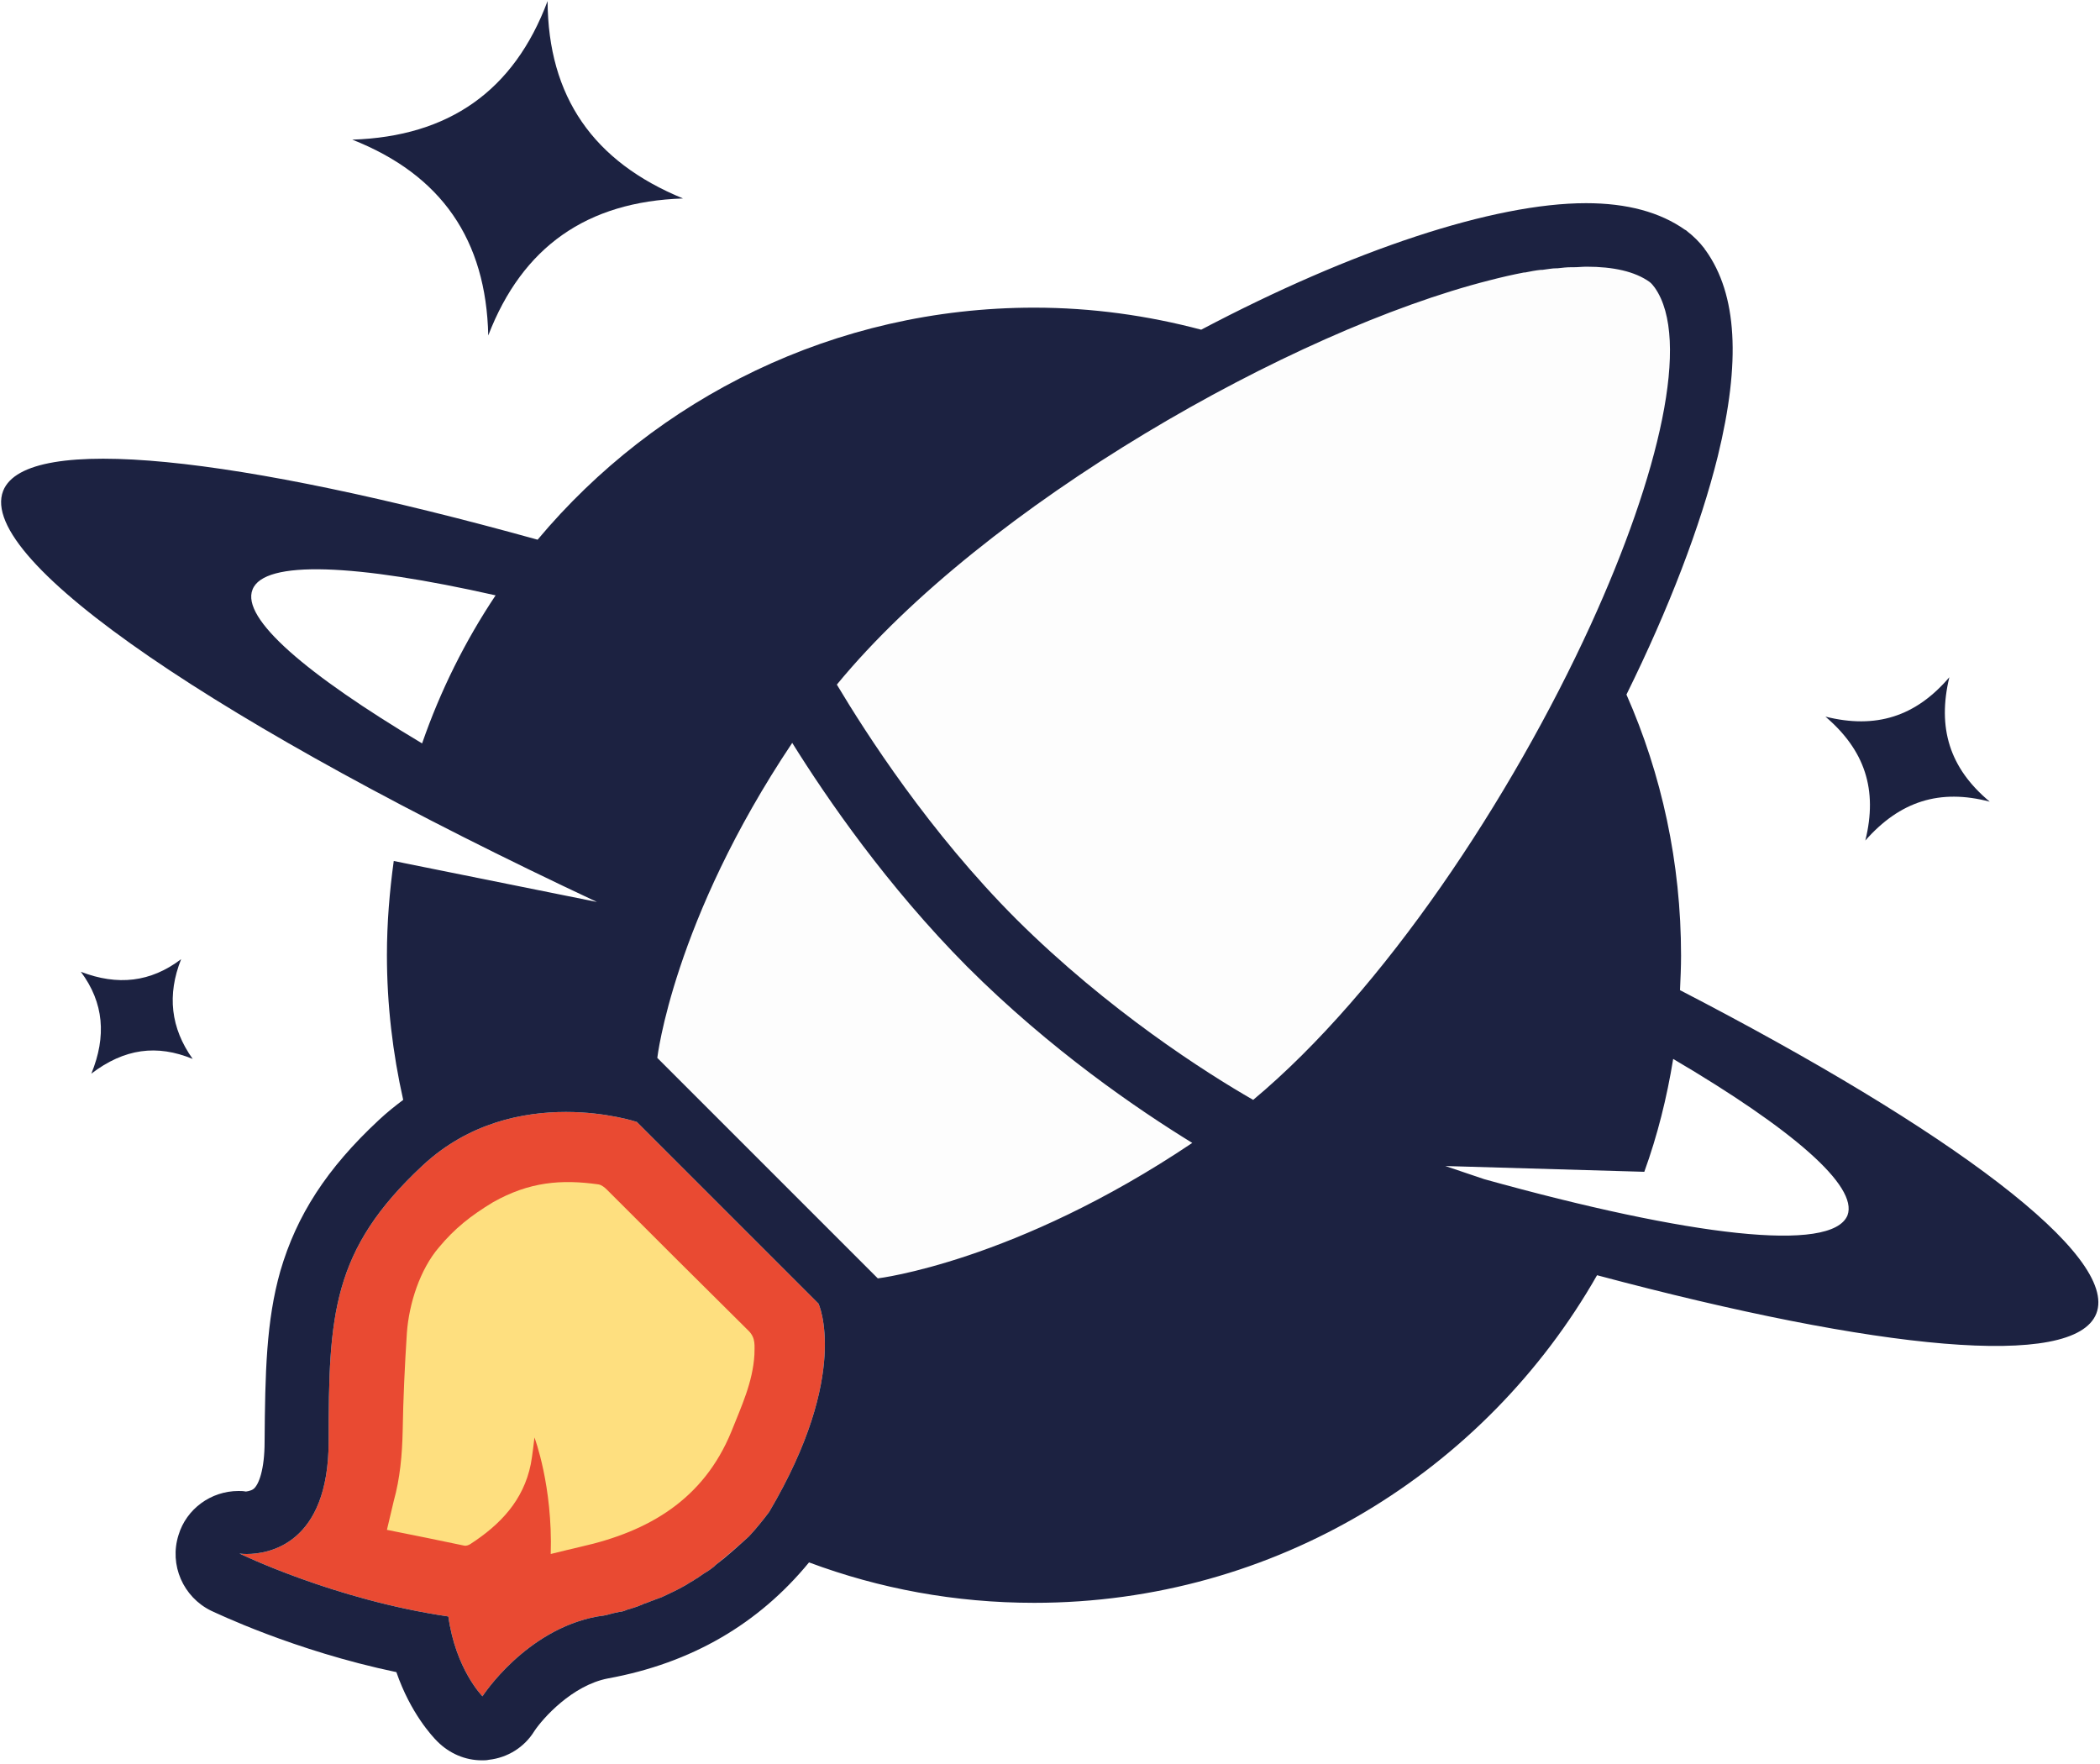
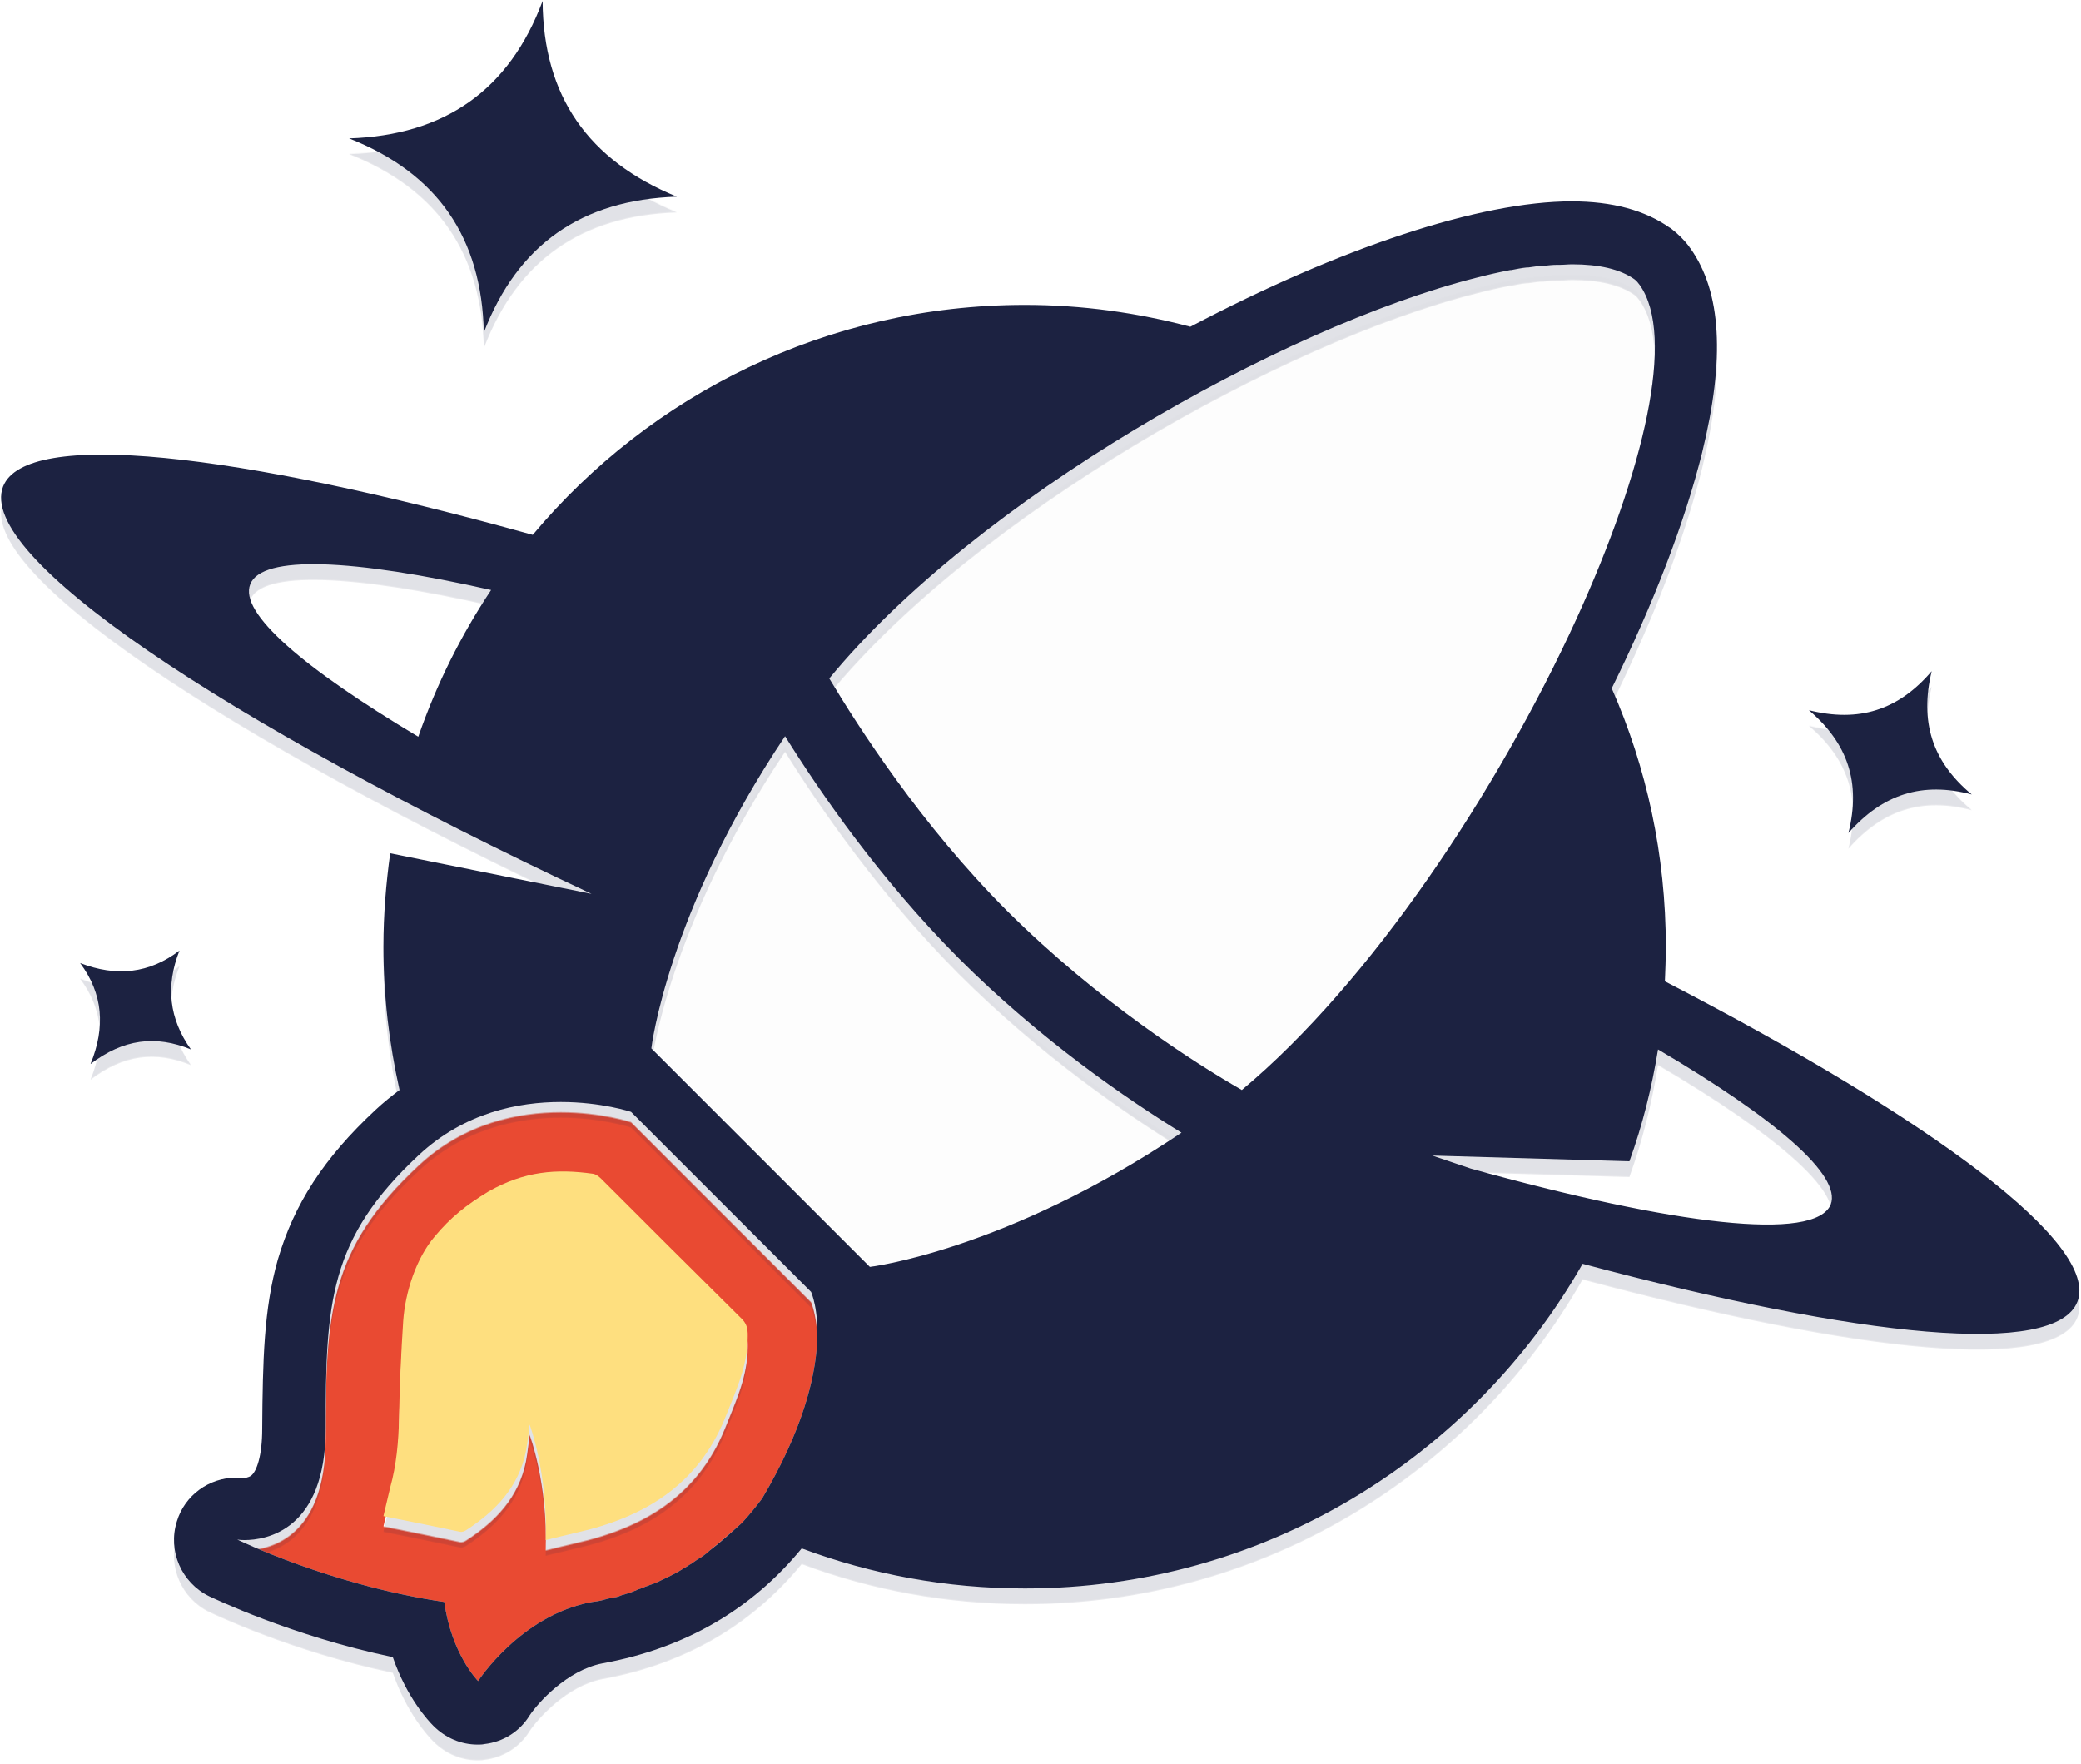
- <svg xmlns="http://www.w3.org/2000/svg" viewBox="0 0 400 336" version="1.1">
-   <defs />
+ <svg xmlns="http://www.w3.org/2000/svg" xmlns:xlink="http://www.w3.org/1999/xlink" width="400px" height="339px" viewBox="0 0 400 339" version="1.1">
+   <defs>
+     <path d="M104.3,0.2 C104.4,18.4 113,30.8 130.1,37.8 C111.8,38.4 99.5,47 93,63.9 C92.6,45.7 84.1,33.3 67.1,26.6 C85.5,26 97.9,17.3 104.3,0.2 L104.3,0.2 Z M347.7,136.5 C357.3,138.9 364.9,136.5 371.3,129 C369,138.6 371.3,146.3 379,152.7 C369.5,150.2 361.9,152.6 355.3,160.1 C357.7,150.4 355.2,142.9 347.7,136.5 L347.7,136.5 Z M34.5,182.7 C31.8,189.5 32.5,195.8 36.7,201.7 C29.9,198.9 23.7,199.7 17.4,204.5 C20.3,197.4 19.8,191 15.4,185.1 C22.4,187.8 28.7,187.1 34.5,182.7 L34.5,182.7 Z" id="path-1" />
+     <filter x="-0.4%" y="-0.7%" width="100.8%" height="103.9%" filterUnits="objectBoundingBox" id="filter-2">
+       <feOffset dx="0" dy="2" in="SourceAlpha" result="shadowOffsetOuter1" />
+       <feColorMatrix values="0 0 0 0 1   0 0 0 0 1   0 0 0 0 1  0 0 0 1 0" type="matrix" in="shadowOffsetOuter1" result="shadowMatrixOuter1" />
+       <feOffset dx="0" dy="3" in="SourceAlpha" result="shadowOffsetOuter2" />
+       <feColorMatrix values="0 0 0 0 0.102   0 0 0 0 0.122   0 0 0 0 0.267  0 0 0 0.13 0" type="matrix" in="shadowOffsetOuter2" result="shadowMatrixOuter2" />
+       <feMerge>
+         <feMergeNode in="shadowMatrixOuter1" />
+         <feMergeNode in="shadowMatrixOuter2" />
+       </feMerge>
+     </filter>
+     <path d="M136.3,298.1 L136,298.4 C135.6,298.7 135.1,299.1 134.6,299.4 C134.4,299.5 134.3,299.6 134.1,299.7 C133.7,300 133.2,300.3 132.8,300.6 C132.6,300.7 132.4,300.8 132.3,300.9 C131.9,301.2 131.4,301.4 131,301.7 C130.8,301.8 130.7,301.9 130.5,302 C129.1,302.8 127.6,303.5 126.1,304.2 C125.8,304.3 125.6,304.4 125.3,304.5 C124.9,304.6 124.6,304.8 124.2,304.9 C123.9,305 123.5,305.2 123.2,305.3 C122.9,305.4 122.5,305.5 122.2,305.7 C121.8,305.8 121.5,306 121.1,306.1 L120.2,306.4 C119.8,306.5 119.4,306.6 119,306.8 C118.7,306.9 118.4,307 118.1,307 C117.6,307.1 117.1,307.2 116.7,307.3 C116.5,307.4 116.2,307.4 116,307.5 C115.3,307.7 114.6,307.8 113.8,307.9 C100.1,310.4 91.9,323.1 91.9,323.1 C91.9,323.1 86.8,318 85.4,307.9 C63.6,304.7 45.6,295.9 45.6,295.9 C45.6,295.9 46.1,296 47,296 C51.1,296 62.6,294.2 62.6,274.5 C62.6,250.5 63.2,238.1 80.5,222 C89.3,213.8 99.7,211.8 107.8,211.8 C115.6,211.8 121.3,213.7 121.3,213.7 L155.9,248.3 C155.9,248.3 162.1,261.6 146.5,288 C145.3,289.6 144,291.2 142.7,292.6 L142.6,292.7 C140.5,294.6 138.4,296.4 136.3,298.1 L136.3,298.1 Z" id="path-3" />
+     <filter x="-1.3%" y="-1.3%" width="102.7%" height="107.2%" filterUnits="objectBoundingBox" id="filter-4">
+       <feOffset dx="0" dy="2" in="SourceAlpha" result="shadowOffsetOuter1" />
+       <feColorMatrix values="0 0 0 0 1   0 0 0 0 1   0 0 0 0 1  0 0 0 1 0" type="matrix" in="shadowOffsetOuter1" result="shadowMatrixOuter1" />
+       <feOffset dx="0" dy="3" in="SourceAlpha" result="shadowOffsetOuter2" />
+       <feColorMatrix values="0 0 0 0 0.102   0 0 0 0 0.122   0 0 0 0 0.267  0 0 0 0.13 0" type="matrix" in="shadowOffsetOuter2" result="shadowMatrixOuter2" />
+       <feMerge>
+         <feMergeNode in="shadowMatrixOuter1" />
+         <feMergeNode in="shadowMatrixOuter2" />
+       </feMerge>
+     </filter>
+     <path d="M73.7,291.4 C74.2,289.3 74.6,287.6 75,285.9 C76.2,281.6 76.6,277.1 76.7,272.6 C76.8,266.4 77.1,260.1 77.5,253.9 C77.9,248.3 80,241.8 83.6,237.6 C86.6,234 89.6,231.6 93.9,229 C100.8,225.1 106.9,224.6 114,225.6 C114.6,225.7 115.2,226.2 115.6,226.6 C124.6,235.6 133.6,244.6 142.6,253.5 C144,254.9 143.7,256.4 143.7,258 C143.4,263.3 141.2,267.9 139.3,272.7 C134,285.6 123.6,291.7 110.7,294.6 C108.9,295 107,295.5 104.9,296 C105.3,283 101.8,273.8 101.8,273.8 C101.8,273.8 101.4,277.4 101.1,278.9 C99.7,285.8 95.3,290.4 89.6,294.1 C89.3,294.3 88.8,294.5 88.4,294.4 C83.6,293.4 78.8,292.4 73.7,291.4 L73.7,291.4 Z" id="path-5" />
+     <filter x="-2.1%" y="-2.1%" width="104.3%" height="111.3%" filterUnits="objectBoundingBox" id="filter-6">
+       <feOffset dx="0" dy="2" in="SourceAlpha" result="shadowOffsetOuter1" />
+       <feColorMatrix values="0 0 0 0 1   0 0 0 0 1   0 0 0 0 1  0 0 0 1 0" type="matrix" in="shadowOffsetOuter1" result="shadowMatrixOuter1" />
+       <feOffset dx="0" dy="3" in="SourceAlpha" result="shadowOffsetOuter2" />
+       <feColorMatrix values="0 0 0 0 0.102   0 0 0 0 0.122   0 0 0 0 0.267  0 0 0 0.13 0" type="matrix" in="shadowOffsetOuter2" result="shadowMatrixOuter2" />
+       <feMerge>
+         <feMergeNode in="shadowMatrixOuter1" />
+         <feMergeNode in="shadowMatrixOuter2" />
+       </feMerge>
+     </filter>
+     <path d="M283.7,53.4 C283.7,53.4 283.8,53.4 283.7,53.4 C286,52.8 288.2,52.3 290.3,51.9 L290.5,51.9 C291.5,51.7 292.5,51.5 293.5,51.4 L293.8,51.4 C294.7,51.3 295.6,51.1 296.5,51.1 L296.7,51.1 C297.6,51 298.4,50.9 299.3,50.9 L299.8,50.9 C300.6,50.9 301.4,50.8 302.2,50.8 C307.3,50.8 311.4,51.7 314.2,53.7 C314.6,54 314.9,54.4 315.2,54.8 C322.1,64.6 316.1,90.3 303,119 C287.9,152 263.5,188.8 238.7,209.5 C229.8,204.4 211.1,192.5 193.6,175.1 C177,158.5 164.9,139.6 159.4,130.4 C187.6,96.1 246.2,62.9 283.7,53.4 Z M167.2,243.5 L125.2,201.5 C125.2,201.5 128.2,175.4 150.9,141.5 C157.5,152.1 169,168.8 184.2,184.1 C200.1,200 216.7,211.3 227.1,217.7 C193.3,240.4 167.2,243.5 167.2,243.5 L167.2,243.5 Z" id="path-7" />
+     <filter x="-0.8%" y="-0.8%" width="101.6%" height="104.2%" filterUnits="objectBoundingBox" id="filter-8">
+       <feOffset dx="0" dy="2" in="SourceAlpha" result="shadowOffsetOuter1" />
+       <feColorMatrix values="0 0 0 0 1   0 0 0 0 1   0 0 0 0 1  0 0 0 1 0" type="matrix" in="shadowOffsetOuter1" result="shadowMatrixOuter1" />
+       <feOffset dx="0" dy="3" in="SourceAlpha" result="shadowOffsetOuter2" />
+       <feColorMatrix values="0 0 0 0 0.102   0 0 0 0 0.122   0 0 0 0 0.267  0 0 0 0.13 0" type="matrix" in="shadowOffsetOuter2" result="shadowMatrixOuter2" />
+       <feMerge>
+         <feMergeNode in="shadowMatrixOuter1" />
+         <feMergeNode in="shadowMatrixOuter2" />
+       </feMerge>
+     </filter>
+     <path d="M399.3,250.2 C403.6,239.2 371.8,215.4 320,188.6 C320.1,186.4 320.2,184.2 320.2,182 C320.2,164.3 316.5,147.5 309.8,132.3 C317.9,115.9 323.9,100.2 327.2,86.9 C331.6,68.9 330.9,56.1 324.9,47.7 C324.8,47.6 324.7,47.5 324.7,47.4 C323.7,46.1 322.6,45 321.3,44 C321.2,43.9 321.1,43.8 321,43.8 C316.2,40.4 309.9,38.7 302.1,38.7 C284.5,38.7 257.6,47.6 228.8,62.8 C218.6,60.1 208,58.6 197,58.6 C159,58.6 125,75.8 102.4,102.8 C45.2,86.9 5,82.4 0.6,93.5 C-4.6,106.8 42.5,138.4 113.7,171.8 L75,164 C74.2,169.8 73.7,175.8 73.7,181.9 C73.7,191.4 74.8,200.6 76.8,209.5 C75.2,210.7 73.7,211.9 72.2,213.3 C62.2,222.6 56.5,231.5 53.4,242.1 C50.7,251.6 50.5,261.5 50.4,274.6 C50.4,279.9 49.3,282.8 48.3,283.6 C47.8,284 46.9,284.1 46.8,284.1 C46.3,284 45.9,284 45.4,284 C40.2,284 35.5,287.4 34,292.4 C32.2,298.1 34.9,304.2 40.2,306.8 C40.9,307.1 55.9,314.4 75.5,318.5 C78.2,326.3 82.3,330.7 83.3,331.7 C85.6,334 88.6,335.3 91.8,335.3 C92.2,335.3 92.7,335.3 93.1,335.2 C96.7,334.8 99.9,332.8 101.8,329.7 C103.4,327.3 109,321 115.8,319.7 C131.7,316.8 144.5,309.3 154.1,297.6 C167.5,302.6 181.9,305.3 197,305.3 C243,305.3 283,280.1 304.2,242.9 C357.8,257.2 395.1,260.9 399.3,250.2 L399.3,250.2 Z M48.1,112.3 C50.3,106.6 67.8,107.4 94.4,113.4 C88.6,122.1 83.9,131.5 80.4,141.6 C58.3,128.4 45.9,117.8 48.1,112.3 Z M283.7,53.4 C283.7,53.4 283.8,53.4 283.7,53.4 C286,52.8 288.2,52.3 290.3,51.9 L290.5,51.9 C291.5,51.7 292.5,51.5 293.5,51.4 L293.8,51.4 C294.7,51.3 295.6,51.1 296.5,51.1 L296.7,51.1 C297.6,51 298.4,50.9 299.3,50.9 L299.8,50.9 C300.6,50.9 301.4,50.8 302.2,50.8 C307.3,50.8 311.4,51.7 314.2,53.7 C314.6,54 314.9,54.4 315.2,54.8 C322.1,64.6 316.1,90.3 303,119 C287.9,152 263.5,188.8 238.7,209.5 C229.8,204.4 211.1,192.5 193.6,175.1 C177,158.5 164.9,139.6 159.4,130.4 C187.6,96.1 246.2,62.9 283.7,53.4 L283.7,53.4 Z M136.3,298.1 L136,298.4 C135.6,298.7 135.1,299.1 134.6,299.4 C134.4,299.5 134.3,299.6 134.1,299.7 C133.7,300 133.2,300.3 132.8,300.6 C132.6,300.7 132.4,300.8 132.3,300.9 C131.9,301.2 131.4,301.4 131,301.7 C130.8,301.8 130.7,301.9 130.5,302 C129.1,302.8 127.6,303.5 126.1,304.2 C125.8,304.3 125.6,304.4 125.3,304.5 C124.9,304.6 124.6,304.8 124.2,304.9 C123.9,305 123.5,305.2 123.2,305.3 C122.9,305.4 122.5,305.5 122.2,305.7 C121.8,305.8 121.5,306 121.1,306.1 L120.2,306.4 C119.8,306.5 119.4,306.6 119,306.8 C118.7,306.9 118.4,307 118.1,307 C117.6,307.1 117.1,307.2 116.7,307.3 C116.5,307.4 116.2,307.4 116,307.5 C115.3,307.7 114.6,307.8 113.8,307.9 C100.1,310.4 91.9,323.1 91.9,323.1 C91.9,323.1 86.8,318 85.4,307.9 C63.6,304.7 45.6,295.9 45.6,295.9 C45.6,295.9 46.1,296 47,296 C51.1,296 62.6,294.2 62.6,274.5 C62.6,250.5 63.2,238.1 80.5,222 C89.3,213.8 99.7,211.8 107.8,211.8 C115.6,211.8 121.3,213.7 121.3,213.7 L155.9,248.3 C155.9,248.3 162.1,261.6 146.5,288 C145.3,289.6 144,291.2 142.7,292.6 L142.6,292.7 C140.5,294.6 138.4,296.5 136.3,298.1 L136.3,298.1 Z M167.2,243.5 L125.2,201.5 C125.2,201.5 128.2,175.4 150.9,141.5 C157.5,152.1 169,168.8 184.2,184.1 C200.1,200 216.7,211.3 227.1,217.7 C193.3,240.4 167.2,243.5 167.2,243.5 L167.2,243.5 Z M282.7,224.6 L275.3,222.1 L313.2,223.2 C315.7,216.3 317.5,209.1 318.7,201.7 C341.3,215 354,225.9 351.9,231.5 C348.9,238.7 321.9,235.5 282.7,224.6 L282.7,224.6 Z" id="path-9" />
+     <filter x="-0.4%" y="-0.5%" width="100.8%" height="102.7%" filterUnits="objectBoundingBox" id="filter-10">
+       <feOffset dx="0" dy="2" in="SourceAlpha" result="shadowOffsetOuter1" />
+       <feColorMatrix values="0 0 0 0 1   0 0 0 0 1   0 0 0 0 1  0 0 0 1 0" type="matrix" in="shadowOffsetOuter1" result="shadowMatrixOuter1" />
+       <feOffset dx="0" dy="3" in="SourceAlpha" result="shadowOffsetOuter2" />
+       <feColorMatrix values="0 0 0 0 0.102   0 0 0 0 0.122   0 0 0 0 0.267  0 0 0 0.13 0" type="matrix" in="shadowOffsetOuter2" result="shadowMatrixOuter2" />
+       <feMerge>
+         <feMergeNode in="shadowMatrixOuter1" />
+         <feMergeNode in="shadowMatrixOuter2" />
+       </feMerge>
+     </filter>
+   </defs>
  <g id="Page-1" stroke="none" stroke-width="1" fill="none" fill-rule="evenodd">
    <g id="logo" fill-rule="nonzero">
-       <path d="M104.3,0.2 C104.4,18.4 113,30.8 130.1,37.8 C111.8,38.4 99.5,47 93,63.9 C92.6,45.7 84.1,33.3 67.1,26.6 C85.5,26 97.9,17.3 104.3,0.2 L104.3,0.2 Z M347.7,136.5 C357.3,138.9 364.9,136.5 371.3,129 C369,138.6 371.3,146.3 379,152.7 C369.5,150.2 361.9,152.6 355.3,160.1 C357.7,150.4 355.2,142.9 347.7,136.5 L347.7,136.5 Z M34.5,182.7 C31.8,189.5 32.5,195.8 36.7,201.7 C29.9,198.9 23.7,199.7 17.4,204.5 C20.3,197.4 19.8,191 15.4,185.1 C22.4,187.8 28.7,187.1 34.5,182.7 L34.5,182.7 Z" id="Shape" fill="#1C2241" />
-       <path d="M136.3,298.1 L136,298.4 C135.6,298.7 135.1,299.1 134.6,299.4 C134.4,299.5 134.3,299.6 134.1,299.7 C133.7,300 133.2,300.3 132.8,300.6 C132.6,300.7 132.4,300.8 132.3,300.9 C131.9,301.2 131.4,301.4 131,301.7 C130.8,301.8 130.7,301.9 130.5,302 C129.1,302.8 127.6,303.5 126.1,304.2 C125.8,304.3 125.6,304.4 125.3,304.5 C124.9,304.6 124.6,304.8 124.2,304.9 C123.9,305 123.5,305.2 123.2,305.3 C122.9,305.4 122.5,305.5 122.2,305.7 C121.8,305.8 121.5,306 121.1,306.1 L120.2,306.4 C119.8,306.5 119.4,306.6 119,306.8 C118.7,306.9 118.4,307 118.1,307 C117.6,307.1 117.1,307.2 116.7,307.3 C116.5,307.4 116.2,307.4 116,307.5 C115.3,307.7 114.6,307.8 113.8,307.9 C100.1,310.4 91.9,323.1 91.9,323.1 C91.9,323.1 86.8,318 85.4,307.9 C63.6,304.7 45.6,295.9 45.6,295.9 C45.6,295.9 46.1,296 47,296 C51.1,296 62.6,294.2 62.6,274.5 C62.6,250.5 63.2,238.1 80.5,222 C89.3,213.8 99.7,211.8 107.8,211.8 C115.6,211.8 121.3,213.7 121.3,213.7 L155.9,248.3 C155.9,248.3 162.1,261.6 146.5,288 C145.3,289.6 144,291.2 142.7,292.6 L142.6,292.7 C140.5,294.6 138.4,296.4 136.3,298.1 L136.3,298.1 Z" id="Shape" fill="#E94A32" />
-       <path d="M73.7,291.4 C74.2,289.3 74.6,287.6 75,285.9 C76.2,281.6 76.6,277.1 76.7,272.6 C76.8,266.4 77.1,260.1 77.5,253.9 C77.9,248.3 80,241.8 83.6,237.6 C86.6,234 89.6,231.6 93.9,229 C100.8,225.1 106.9,224.6 114,225.6 C114.6,225.7 115.2,226.2 115.6,226.6 C124.6,235.6 133.6,244.6 142.6,253.5 C144,254.9 143.7,256.4 143.7,258 C143.4,263.3 141.2,267.9 139.3,272.7 C134,285.6 123.6,291.7 110.7,294.6 C108.9,295 107,295.5 104.9,296 C105.3,283 101.8,273.8 101.8,273.8 C101.8,273.8 101.4,277.4 101.1,278.9 C99.7,285.8 95.3,290.4 89.6,294.1 C89.3,294.3 88.8,294.5 88.4,294.4 C83.6,293.4 78.8,292.4 73.7,291.4 L73.7,291.4 Z" id="Shape" fill="#FEDF7F" />
-       <path d="M283.7,53.4 C283.7,53.4 283.8,53.4 283.7,53.4 C286,52.8 288.2,52.3 290.3,51.9 L290.5,51.9 C291.5,51.7 292.5,51.5 293.5,51.4 L293.8,51.4 C294.7,51.3 295.6,51.1 296.5,51.1 L296.7,51.1 C297.6,51 298.4,50.9 299.3,50.9 L299.8,50.9 C300.6,50.9 301.4,50.8 302.2,50.8 C307.3,50.8 311.4,51.7 314.2,53.7 C314.6,54 314.9,54.4 315.2,54.8 C322.1,64.6 316.1,90.3 303,119 C287.9,152 263.5,188.8 238.7,209.5 C229.8,204.4 211.1,192.5 193.6,175.1 C177,158.5 164.9,139.6 159.4,130.4 C187.6,96.1 246.2,62.9 283.7,53.4 Z M167.2,243.5 L125.2,201.5 C125.2,201.5 128.2,175.4 150.9,141.5 C157.5,152.1 169,168.8 184.2,184.1 C200.1,200 216.7,211.3 227.1,217.7 C193.3,240.4 167.2,243.5 167.2,243.5 L167.2,243.5 Z" id="Shape" fill="#FDFDFD" />
-       <path d="M399.3,250.2 C403.6,239.2 371.8,215.4 320,188.6 C320.1,186.4 320.2,184.2 320.2,182 C320.2,164.3 316.5,147.5 309.8,132.3 C317.9,115.9 323.9,100.2 327.2,86.9 C331.6,68.9 330.9,56.1 324.9,47.7 C324.8,47.6 324.7,47.5 324.7,47.4 C323.7,46.1 322.6,45 321.3,44 C321.2,43.9 321.1,43.8 321,43.8 C316.2,40.4 309.9,38.7 302.1,38.7 C284.5,38.7 257.6,47.6 228.8,62.8 C218.6,60.1 208,58.6 197,58.6 C159,58.6 125,75.8 102.4,102.8 C45.2,86.9 5,82.4 0.6,93.5 C-4.6,106.8 42.5,138.4 113.7,171.8 L75,164 C74.2,169.8 73.7,175.8 73.7,181.9 C73.7,191.4 74.8,200.6 76.8,209.5 C75.2,210.7 73.7,211.9 72.2,213.3 C62.2,222.6 56.5,231.5 53.4,242.1 C50.7,251.6 50.5,261.5 50.4,274.6 C50.4,279.9 49.3,282.8 48.3,283.6 C47.8,284 46.9,284.1 46.8,284.1 C46.3,284 45.9,284 45.4,284 C40.2,284 35.5,287.4 34,292.4 C32.2,298.1 34.9,304.2 40.2,306.8 C40.9,307.1 55.9,314.4 75.5,318.5 C78.2,326.3 82.3,330.7 83.3,331.7 C85.6,334 88.6,335.3 91.8,335.3 C92.2,335.3 92.7,335.3 93.1,335.2 C96.7,334.8 99.9,332.8 101.8,329.7 C103.4,327.3 109,321 115.8,319.7 C131.7,316.8 144.5,309.3 154.1,297.6 C167.5,302.6 181.9,305.3 197,305.3 C243,305.3 283,280.1 304.2,242.9 C357.8,257.2 395.1,260.9 399.3,250.2 L399.3,250.2 Z M48.1,112.3 C50.3,106.6 67.8,107.4 94.4,113.4 C88.6,122.1 83.9,131.5 80.4,141.6 C58.3,128.4 45.9,117.8 48.1,112.3 Z M283.7,53.4 C283.7,53.4 283.8,53.4 283.7,53.4 C286,52.8 288.2,52.3 290.3,51.9 L290.5,51.9 C291.5,51.7 292.5,51.5 293.5,51.4 L293.8,51.4 C294.7,51.3 295.6,51.1 296.5,51.1 L296.7,51.1 C297.6,51 298.4,50.9 299.3,50.9 L299.8,50.9 C300.6,50.9 301.4,50.8 302.2,50.8 C307.3,50.8 311.4,51.7 314.2,53.7 C314.6,54 314.9,54.4 315.2,54.8 C322.1,64.6 316.1,90.3 303,119 C287.9,152 263.5,188.8 238.7,209.5 C229.8,204.4 211.1,192.5 193.6,175.1 C177,158.5 164.9,139.6 159.4,130.4 C187.6,96.1 246.2,62.9 283.7,53.4 L283.7,53.4 Z M136.3,298.1 L136,298.4 C135.6,298.7 135.1,299.1 134.6,299.4 C134.4,299.5 134.3,299.6 134.1,299.7 C133.7,300 133.2,300.3 132.8,300.6 C132.6,300.7 132.4,300.8 132.3,300.9 C131.9,301.2 131.4,301.4 131,301.7 C130.8,301.8 130.7,301.9 130.5,302 C129.1,302.8 127.6,303.5 126.1,304.2 C125.8,304.3 125.6,304.4 125.3,304.5 C124.9,304.6 124.6,304.8 124.2,304.9 C123.9,305 123.5,305.2 123.2,305.3 C122.9,305.4 122.5,305.5 122.2,305.7 C121.8,305.8 121.5,306 121.1,306.1 L120.2,306.4 C119.8,306.5 119.4,306.6 119,306.8 C118.7,306.9 118.4,307 118.1,307 C117.6,307.1 117.1,307.2 116.7,307.3 C116.5,307.4 116.2,307.4 116,307.5 C115.3,307.7 114.6,307.8 113.8,307.9 C100.1,310.4 91.9,323.1 91.9,323.1 C91.9,323.1 86.8,318 85.4,307.9 C63.6,304.7 45.6,295.9 45.6,295.9 C45.6,295.9 46.1,296 47,296 C51.1,296 62.6,294.2 62.6,274.5 C62.6,250.5 63.2,238.1 80.5,222 C89.3,213.8 99.7,211.8 107.8,211.8 C115.6,211.8 121.3,213.7 121.3,213.7 L155.9,248.3 C155.9,248.3 162.1,261.6 146.5,288 C145.3,289.6 144,291.2 142.7,292.6 L142.6,292.7 C140.5,294.6 138.4,296.5 136.3,298.1 L136.3,298.1 Z M167.2,243.5 L125.2,201.5 C125.2,201.5 128.2,175.4 150.9,141.5 C157.5,152.1 169,168.8 184.2,184.1 C200.1,200 216.7,211.3 227.1,217.7 C193.3,240.4 167.2,243.5 167.2,243.5 L167.2,243.5 Z M282.7,224.6 L275.3,222.1 L313.2,223.2 C315.7,216.3 317.5,209.1 318.7,201.7 C341.3,215 354,225.9 351.9,231.5 C348.9,238.7 321.9,235.5 282.7,224.6 L282.7,224.6 Z" id="Shape" fill="#1C2241" />
+       <g id="Shape">
+         <use fill="black" fill-opacity="1" filter="url(#filter-2)" xlink:href="#path-1" />
+         <use fill="#1C2241" fill-rule="evenodd" xlink:href="#path-1" />
+       </g>
+       <g id="Shape">
+         <use fill="black" fill-opacity="1" filter="url(#filter-4)" xlink:href="#path-3" />
+         <use fill="#E94A32" fill-rule="evenodd" xlink:href="#path-3" />
+       </g>
+       <g id="Shape">
+         <use fill="black" fill-opacity="1" filter="url(#filter-6)" xlink:href="#path-5" />
+         <use fill="#FEDF7F" fill-rule="evenodd" xlink:href="#path-5" />
+       </g>
+       <g id="Shape">
+         <use fill="black" fill-opacity="1" filter="url(#filter-8)" xlink:href="#path-7" />
+         <use fill="#FDFDFD" fill-rule="evenodd" xlink:href="#path-7" />
+       </g>
+       <g id="Shape">
+         <use fill="black" fill-opacity="1" filter="url(#filter-10)" xlink:href="#path-9" />
+         <use fill="#1C2241" fill-rule="evenodd" xlink:href="#path-9" />
+       </g>
    </g>
  </g>
</svg>
